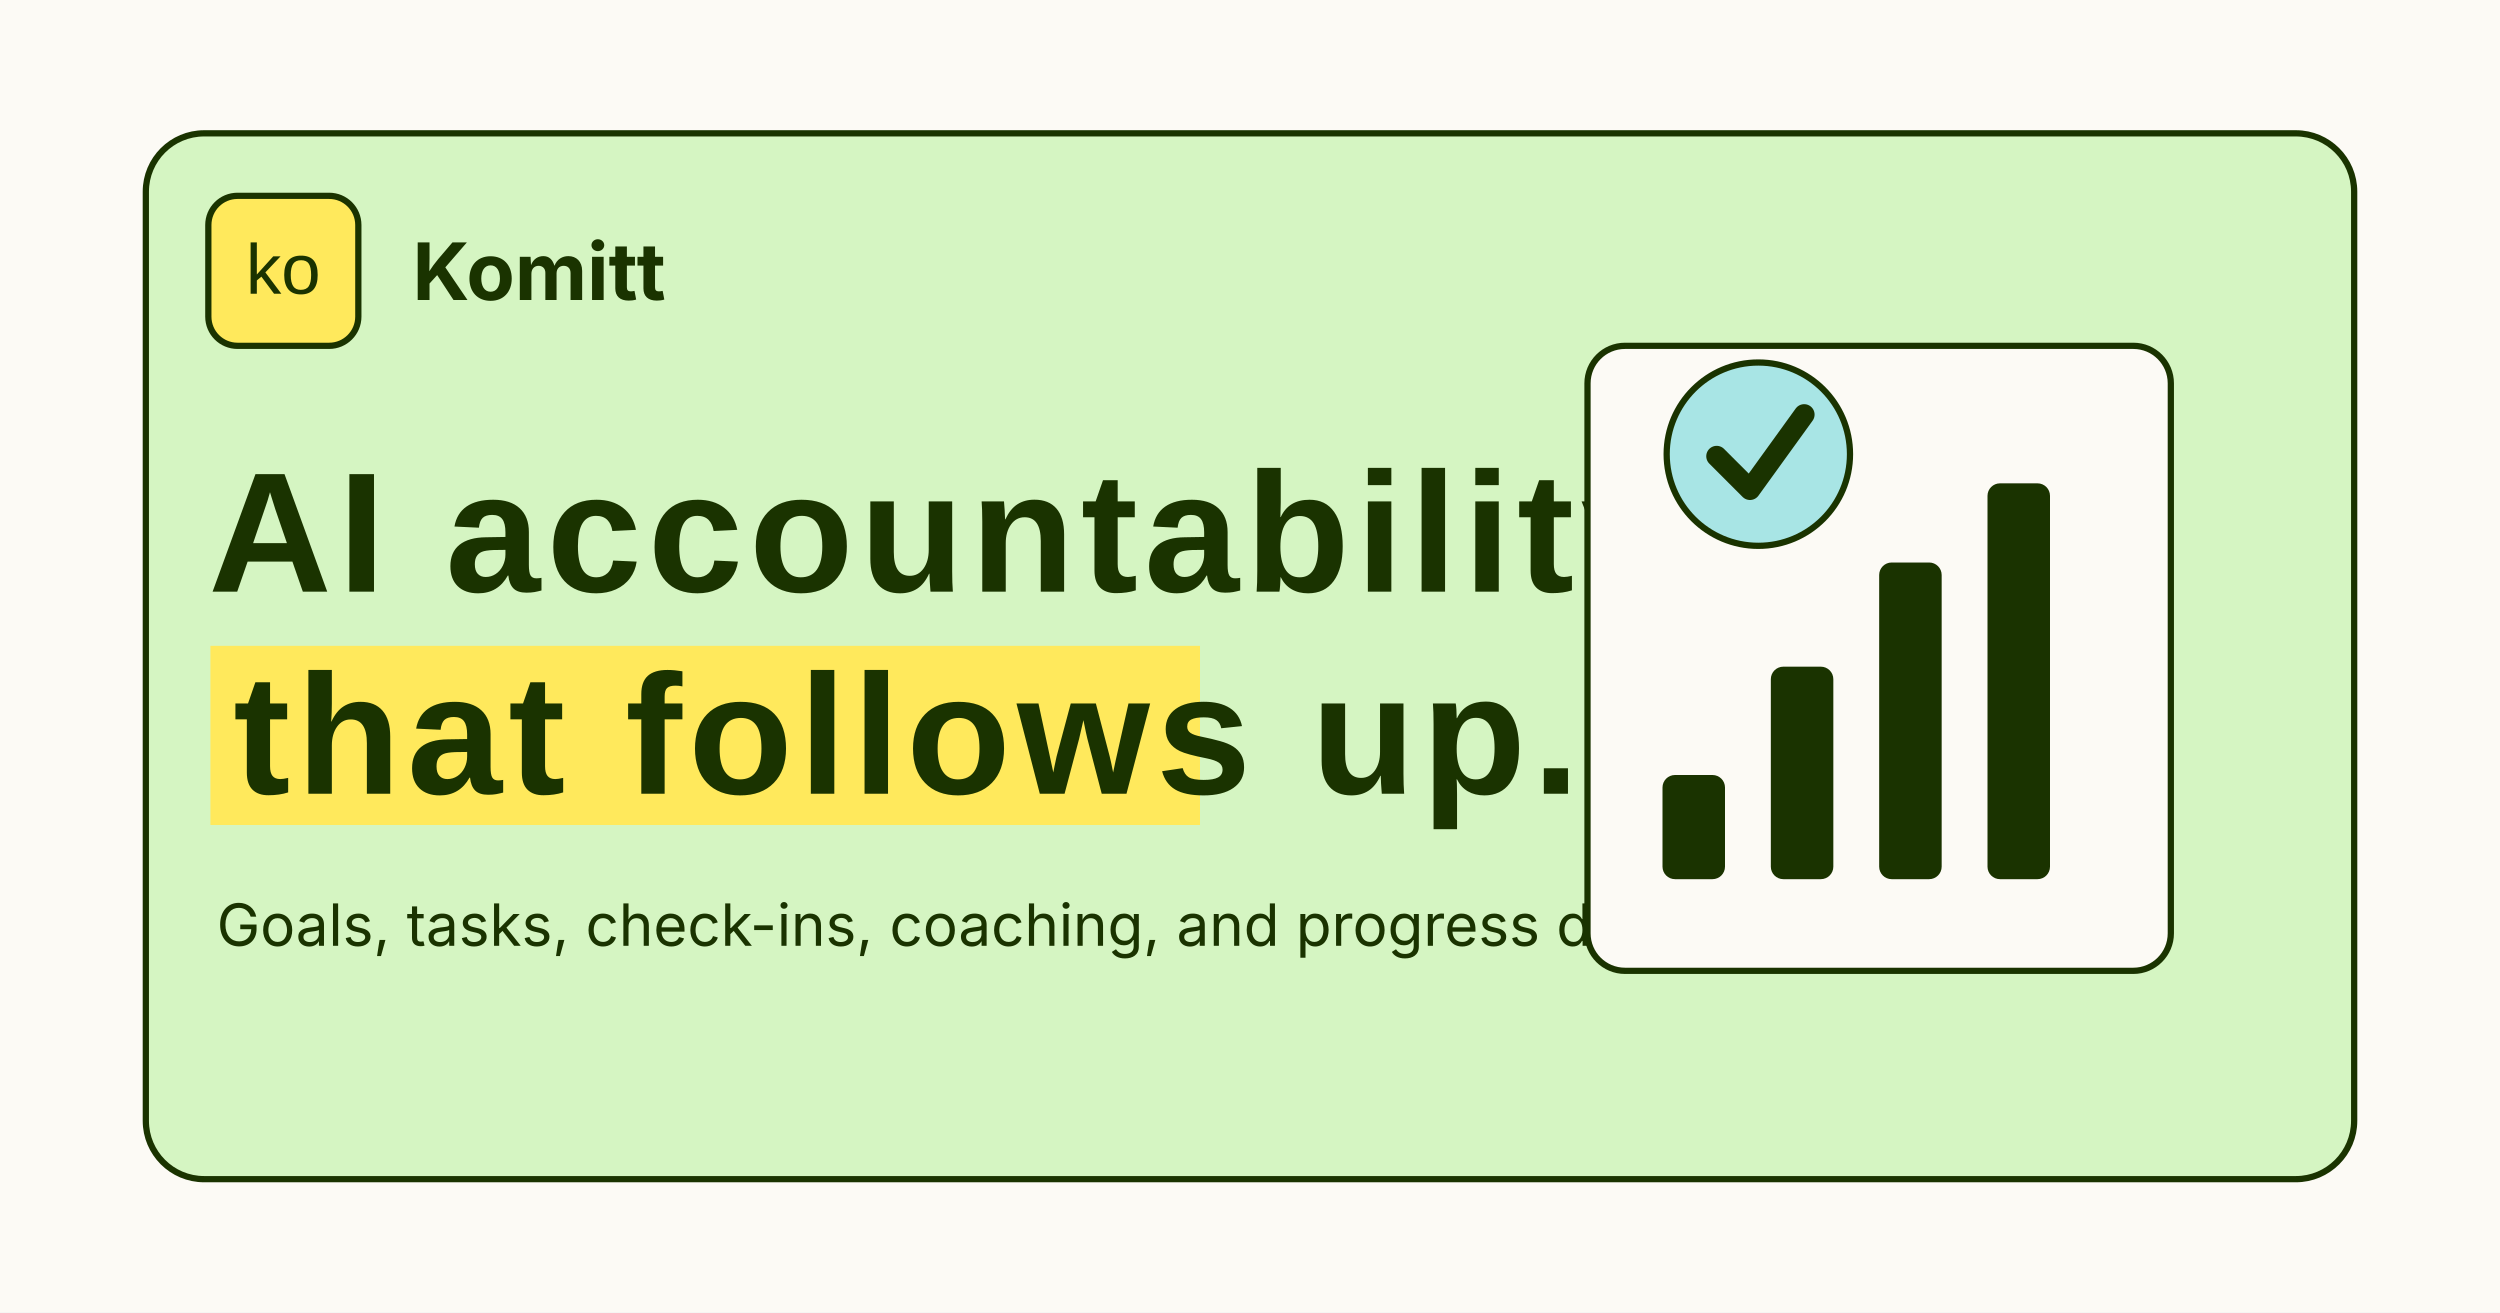
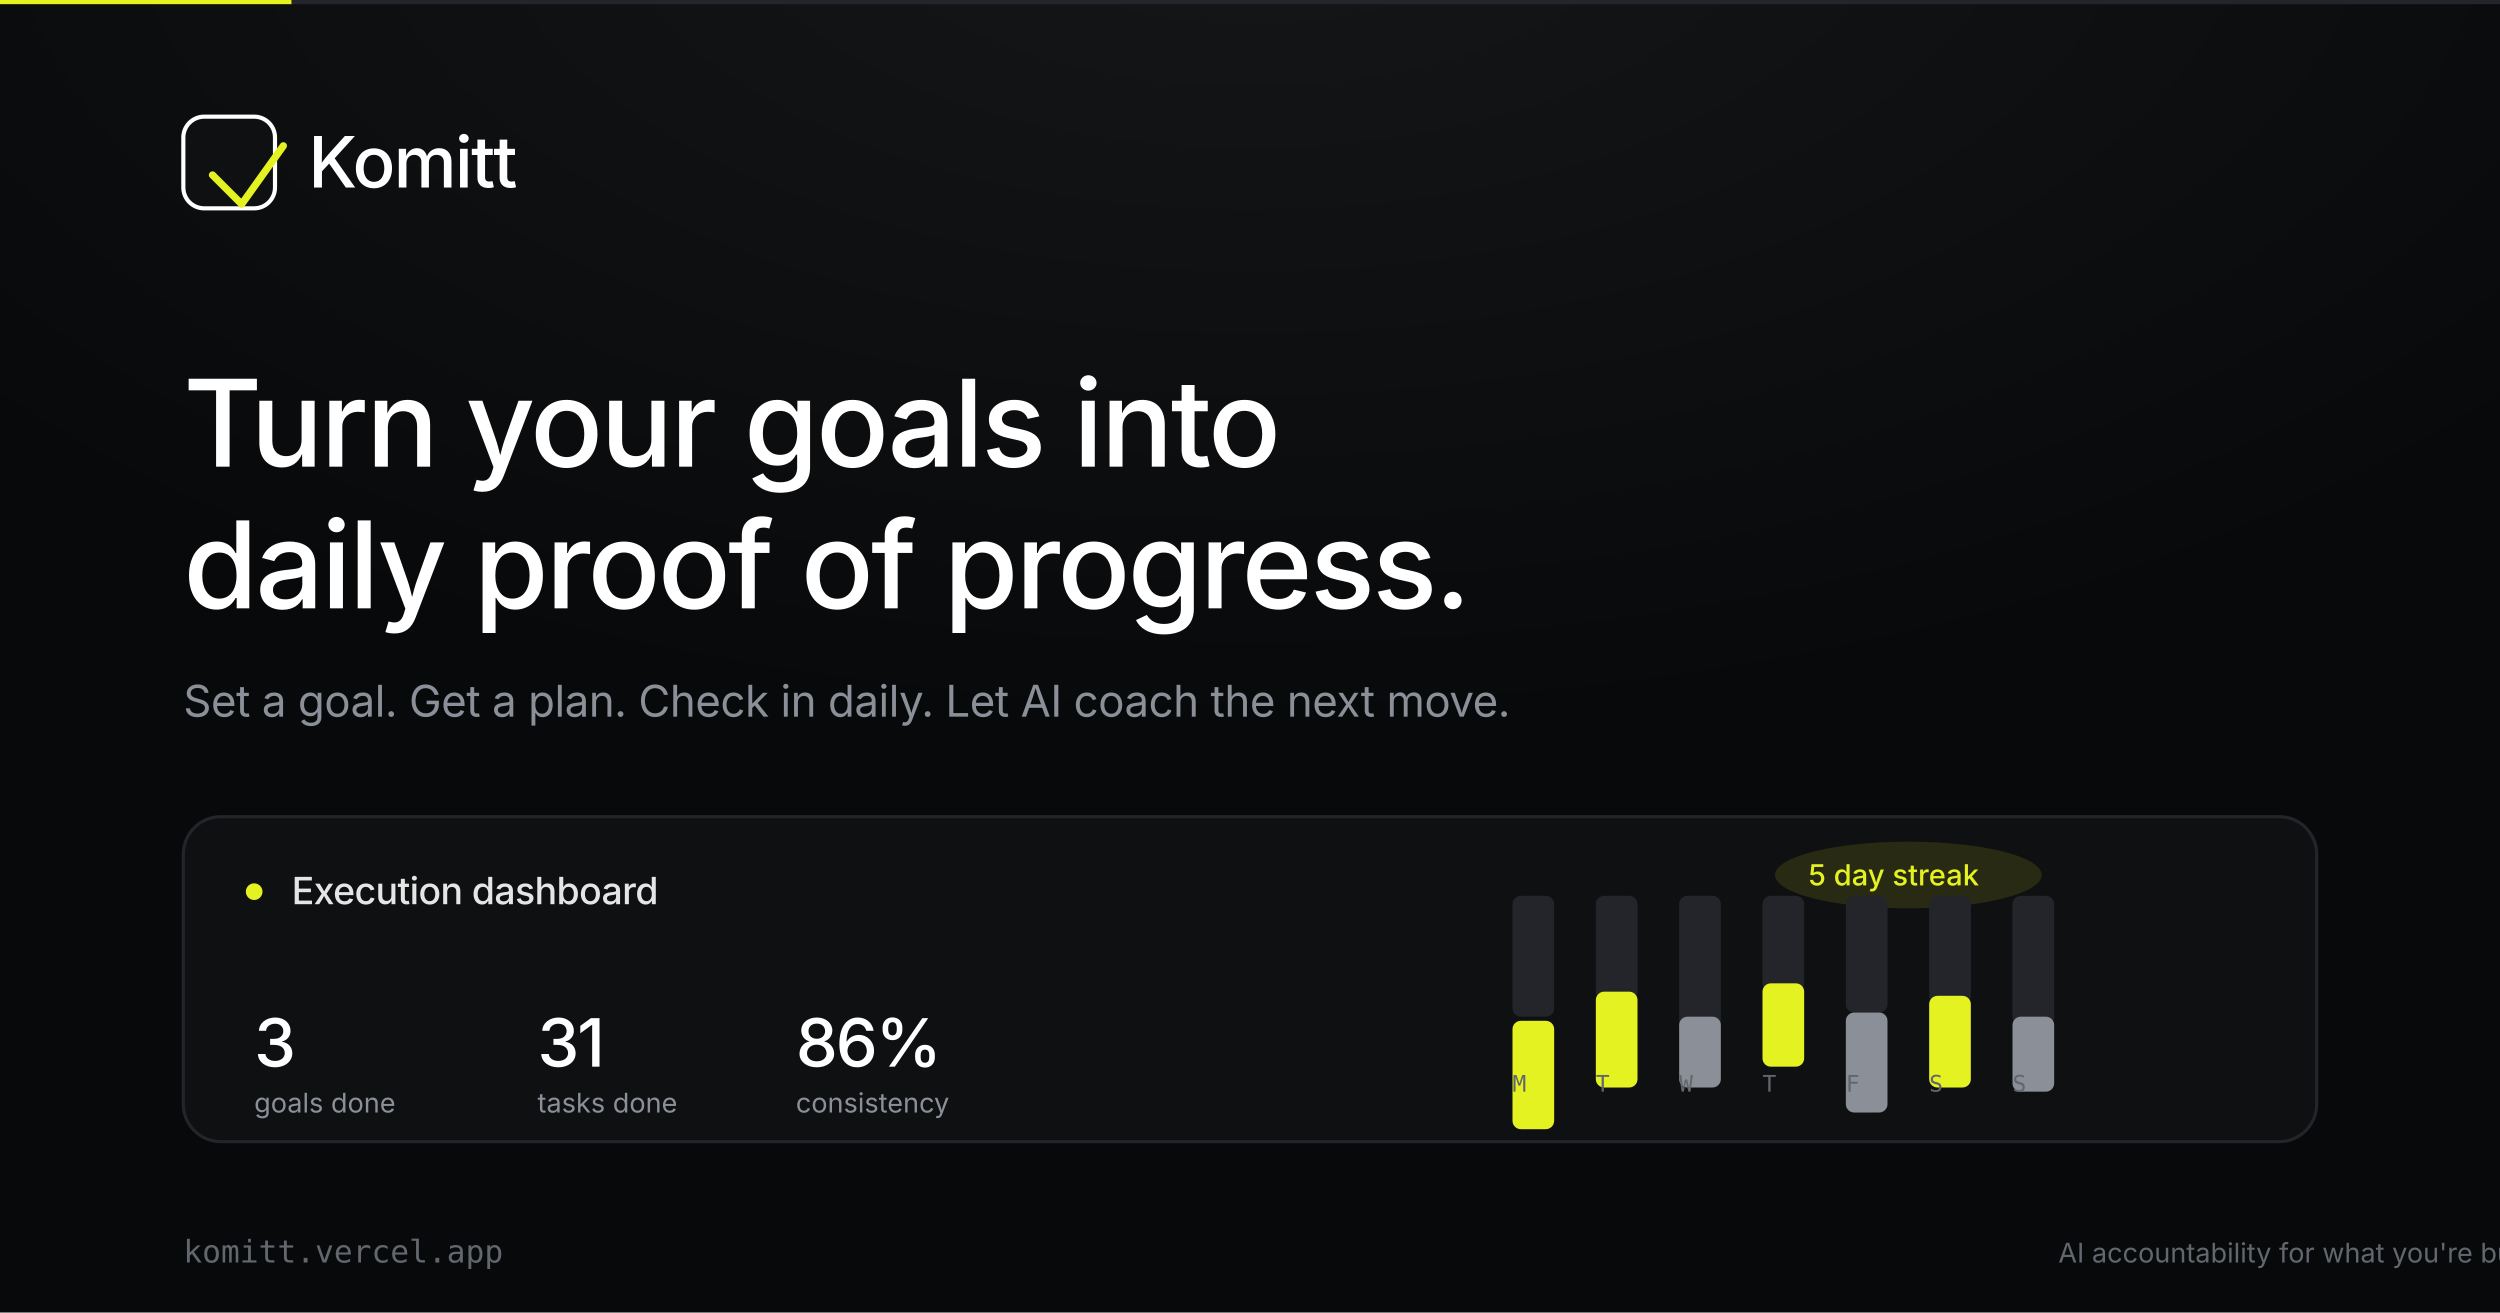
<svg xmlns="http://www.w3.org/2000/svg" width="1200" height="630" viewBox="0 0 1200 630" fill="none">
-   <rect width="1200" height="630" fill="#FCFAF5" />
-   <rect x="70" y="64" width="1060" height="502" rx="28" fill="#D5F5C2" stroke="#1A3300" stroke-width="3" />
-   <rect x="100" y="94" width="72" height="72" rx="14" fill="#FFE95C" stroke="#1A3300" stroke-width="3" />
-   <text x="118" y="141" fill="#1A3300" font-family="Arial Black, Arial" font-size="34">ko</text>
-   <text x="198" y="144" fill="#1A3300" font-family="Inter, Arial" font-size="38" font-weight="700">Komitt</text>
-   <text x="100" y="284" fill="#1A3300" font-family="Arial Black, Arial" font-size="82" font-weight="900" letter-spacing="3">AI accountability</text>
-   <rect x="101" y="310" width="475" height="86" fill="#FFE95C" />
-   <text x="112" y="381" fill="#1A3300" font-family="Arial Black, Arial" font-size="82" font-weight="900" letter-spacing="3">that follows up.</text>
-   <text x="104" y="454" fill="#1A3300" font-family="Inter, Arial" font-size="28">Goals, tasks, check-ins, coaching, and progress dashboards.</text>
-   <rect x="762" y="166" width="280" height="300" rx="18" fill="#FCFAF5" stroke="#1A3300" stroke-width="3" />
-   <rect x="798" y="372" width="30" height="50" rx="6" fill="#1A3300" />
-   <rect x="850" y="320" width="30" height="102" rx="6" fill="#1A3300" />
-   <rect x="902" y="270" width="30" height="152" rx="6" fill="#1A3300" />
-   <rect x="954" y="232" width="30" height="190" rx="6" fill="#1A3300" />
-   <circle cx="844" cy="218" r="44" fill="#A8E5E5" stroke="#1A3300" stroke-width="3" />
-   <path d="M824 219L840 235L866 199" stroke="#1A3300" stroke-width="10" stroke-linecap="round" stroke-linejoin="round" />
+   <defs>
+     <radialGradient id="bg" cx="0.5" cy="-0.1" r="1.1">
+       <stop offset="0" stop-color="#161718" />
+       <stop offset="0.6" stop-color="#08090A" />
+       <stop offset="1" stop-color="#08090A" />
+     </radialGradient>
+   </defs>
+   <rect width="1200" height="630" fill="url(#bg)" />
+   <rect x="0" y="0" width="140" height="2" fill="#E4F222" />
+   <rect x="140" y="0" width="1060" height="2" fill="#23252A" />
+   <rect x="88" y="56" width="44" height="44" rx="10" fill="#0F1011" stroke="#FFFFFF" stroke-width="2" />
+   <path d="M102 84L116 98L136 70" stroke="#E4F222" stroke-width="3.5" stroke-linecap="round" stroke-linejoin="round" />
+   <text x="148" y="90" fill="#FFFFFF" font-family="Inter, Segoe UI, Arial" font-size="34" font-weight="500" letter-spacing="-0.8">Komitt</text>
+   <text x="88" y="224" fill="#FFFFFF" font-family="Inter, Segoe UI, Arial" font-size="58" font-weight="500" letter-spacing="-1.3">Turn your goals into</text>
+   <text x="88" y="292" fill="#FFFFFF" font-family="Inter, Segoe UI, Arial" font-size="58" font-weight="500" letter-spacing="-1.3">daily proof of progress.</text>
+   <text x="88" y="344" fill="#8A8F98" font-family="Inter, Segoe UI, Arial" font-size="21" letter-spacing="-0.2">Set a goal. Get a plan. Check in daily. Let AI coach the next move.</text>
+   <rect x="88" y="392" width="1024" height="156" rx="18" fill="#0F1011" stroke="#23252A" stroke-width="1.5" />
+   <circle cx="122" cy="428" r="4" fill="#E4F222" />
+   <text x="140" y="434" fill="#E5E5E6" font-family="Inter, Segoe UI, Arial" font-size="18" font-weight="500" letter-spacing="-0.3">Execution dashboard</text>
+   <rect x="852" y="404" width="128" height="32" rx="999" fill="#E4F222" opacity="0.12" />
+   <text x="868" y="425" fill="#E4F222" font-family="Inter, Segoe UI, Arial" font-size="14" font-weight="500">5 day streak</text>
+   <text x="122" y="512" fill="#FFFFFF" font-family="Inter, Segoe UI, Arial" font-size="32" font-weight="500" letter-spacing="-1">3</text>
+   <text x="122" y="534" fill="#8A8F98" font-family="Inter, Segoe UI, Arial" font-size="13">goals done</text>
+   <text x="258" y="512" fill="#FFFFFF" font-family="Inter, Segoe UI, Arial" font-size="32" font-weight="500" letter-spacing="-1">31</text>
+   <text x="258" y="534" fill="#8A8F98" font-family="Inter, Segoe UI, Arial" font-size="13">tasks done</text>
+   <text x="382" y="512" fill="#FFFFFF" font-family="Inter, Segoe UI, Arial" font-size="32" font-weight="500" letter-spacing="-1">86%</text>
+   <text x="382" y="534" fill="#8A8F98" font-family="Inter, Segoe UI, Arial" font-size="13">consistency</text>
+   <g>
+     <rect x="726" y="430" width="20" height="58" rx="4" fill="#23252A" />
+     <rect x="726" y="490" width="20" height="52" rx="4" fill="#E4F222" />
+     <text x="726" y="524" fill="#62666D" font-family="monospace" font-size="11">M</text>
+   </g>
+   <g>
+     <rect x="766" y="430" width="20" height="50" rx="4" fill="#23252A" />
+     <rect x="766" y="476" width="20" height="46" rx="4" fill="#E4F222" />
+     <text x="766" y="524" fill="#62666D" font-family="monospace" font-size="11">T</text>
+   </g>
+   <g>
+     <rect x="806" y="430" width="20" height="66" rx="4" fill="#23252A" />
+     <rect x="806" y="488" width="20" height="34" rx="4" fill="#8A8F98" />
+     <text x="806" y="524" fill="#62666D" font-family="monospace" font-size="11">W</text>
+   </g>
+   <g>
+     <rect x="846" y="430" width="20" height="46" rx="4" fill="#23252A" />
+     <rect x="846" y="472" width="20" height="40" rx="4" fill="#E4F222" />
+     <text x="846" y="524" fill="#62666D" font-family="monospace" font-size="11">T</text>
+   </g>
+   <g>
+     <rect x="886" y="430" width="20" height="56" rx="4" fill="#23252A" />
+     <rect x="886" y="486" width="20" height="48" rx="4" fill="#8A8F98" />
+     <text x="886" y="524" fill="#62666D" font-family="monospace" font-size="11">F</text>
+   </g>
+   <g>
+     <rect x="926" y="430" width="20" height="52" rx="4" fill="#23252A" />
+     <rect x="926" y="478" width="20" height="44" rx="4" fill="#E4F222" />
+     <text x="926" y="524" fill="#62666D" font-family="monospace" font-size="11">S</text>
+   </g>
+   <g>
+     <rect x="966" y="430" width="20" height="62" rx="4" fill="#23252A" />
+     <rect x="966" y="488" width="20" height="36" rx="4" fill="#8A8F98" />
+     <text x="966" y="524" fill="#62666D" font-family="monospace" font-size="11">S</text>
+   </g>
+   <text x="88" y="606" fill="#62666D" font-family="monospace, Consolas" font-size="15">komitt.vercel.app</text>
+   <text x="988" y="606" fill="#62666D" font-family="Inter, Segoe UI, Arial" font-size="13">AI accountability for what you're building</text>
</svg>
